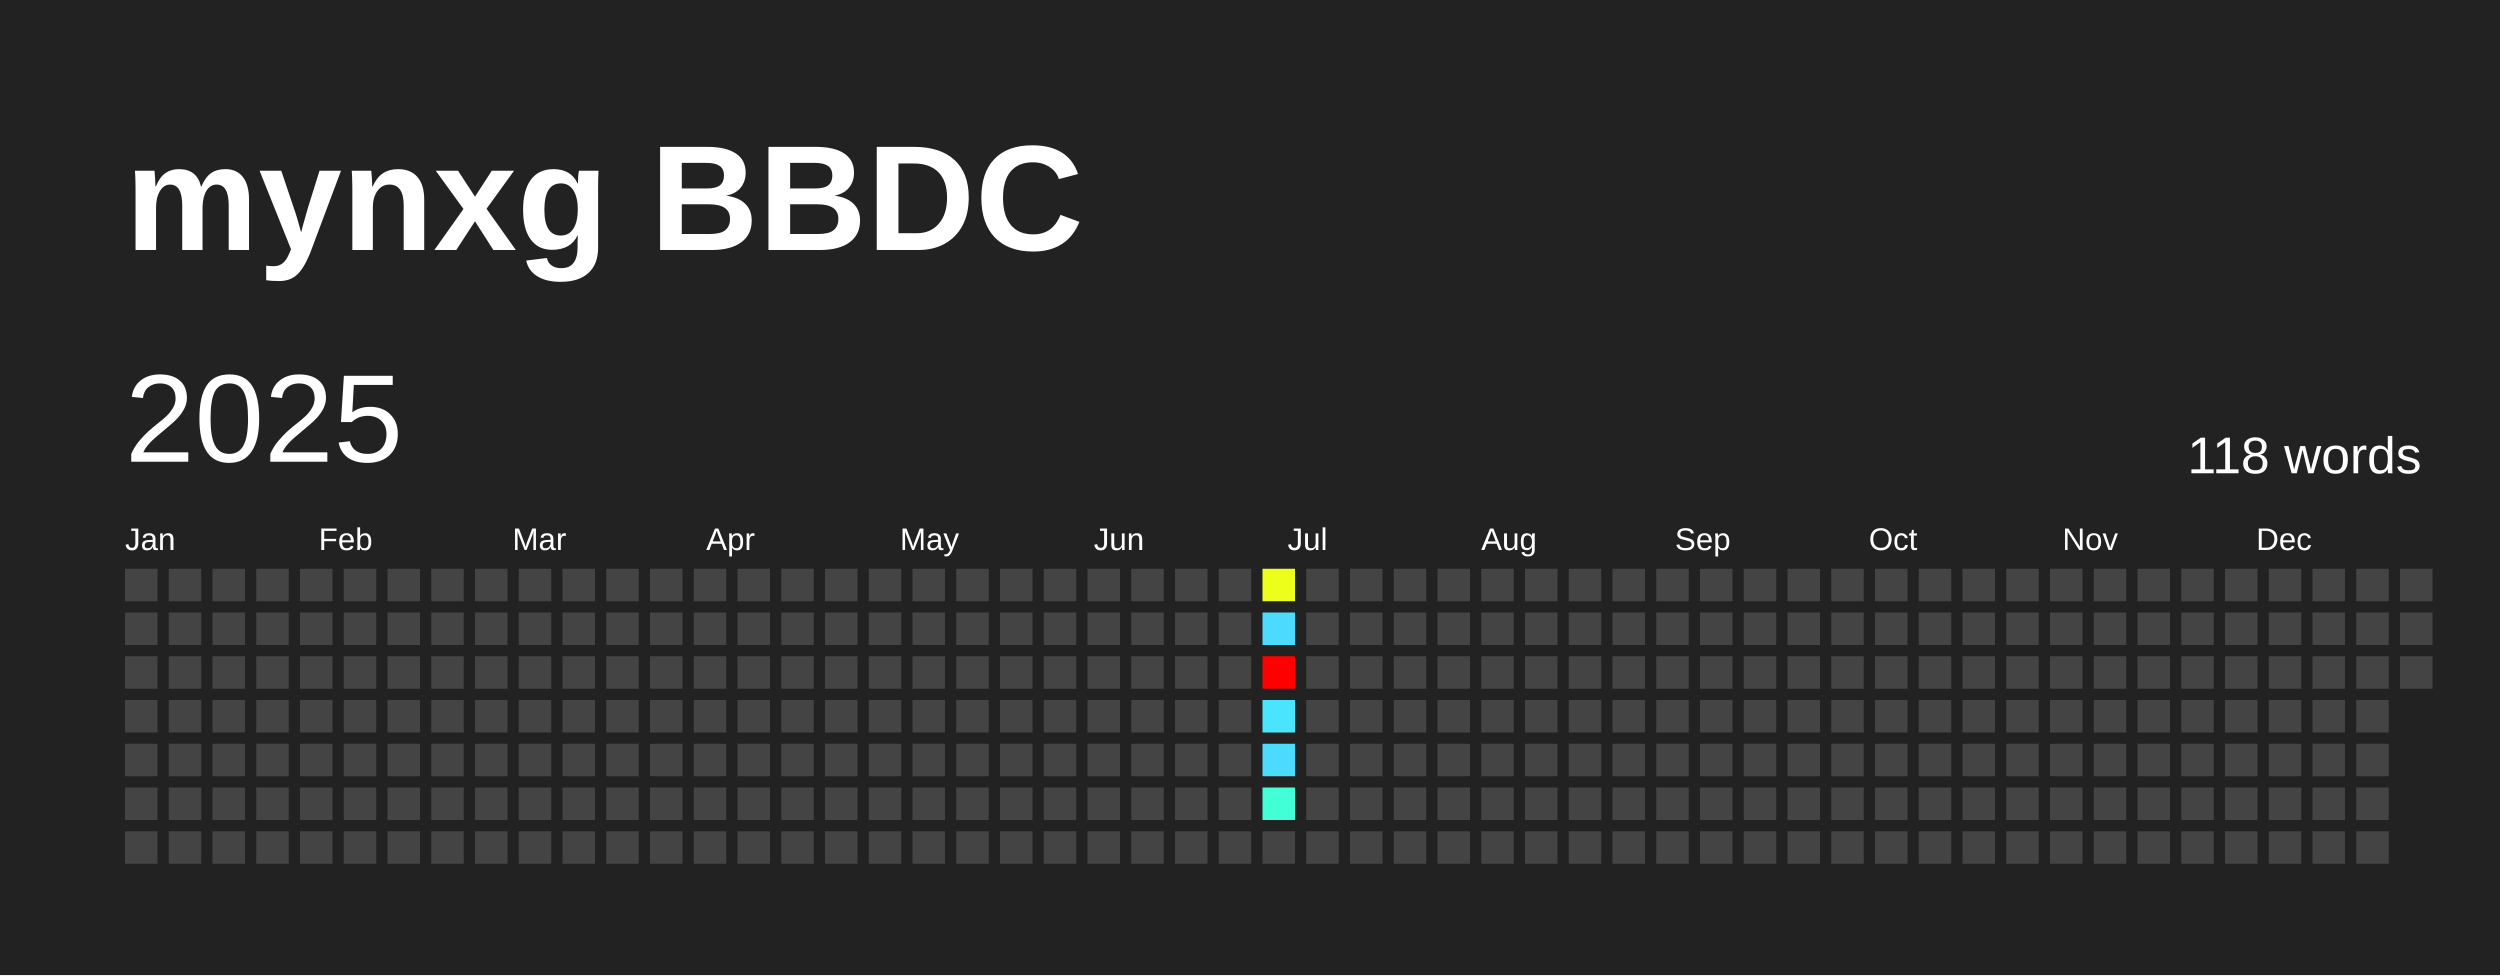
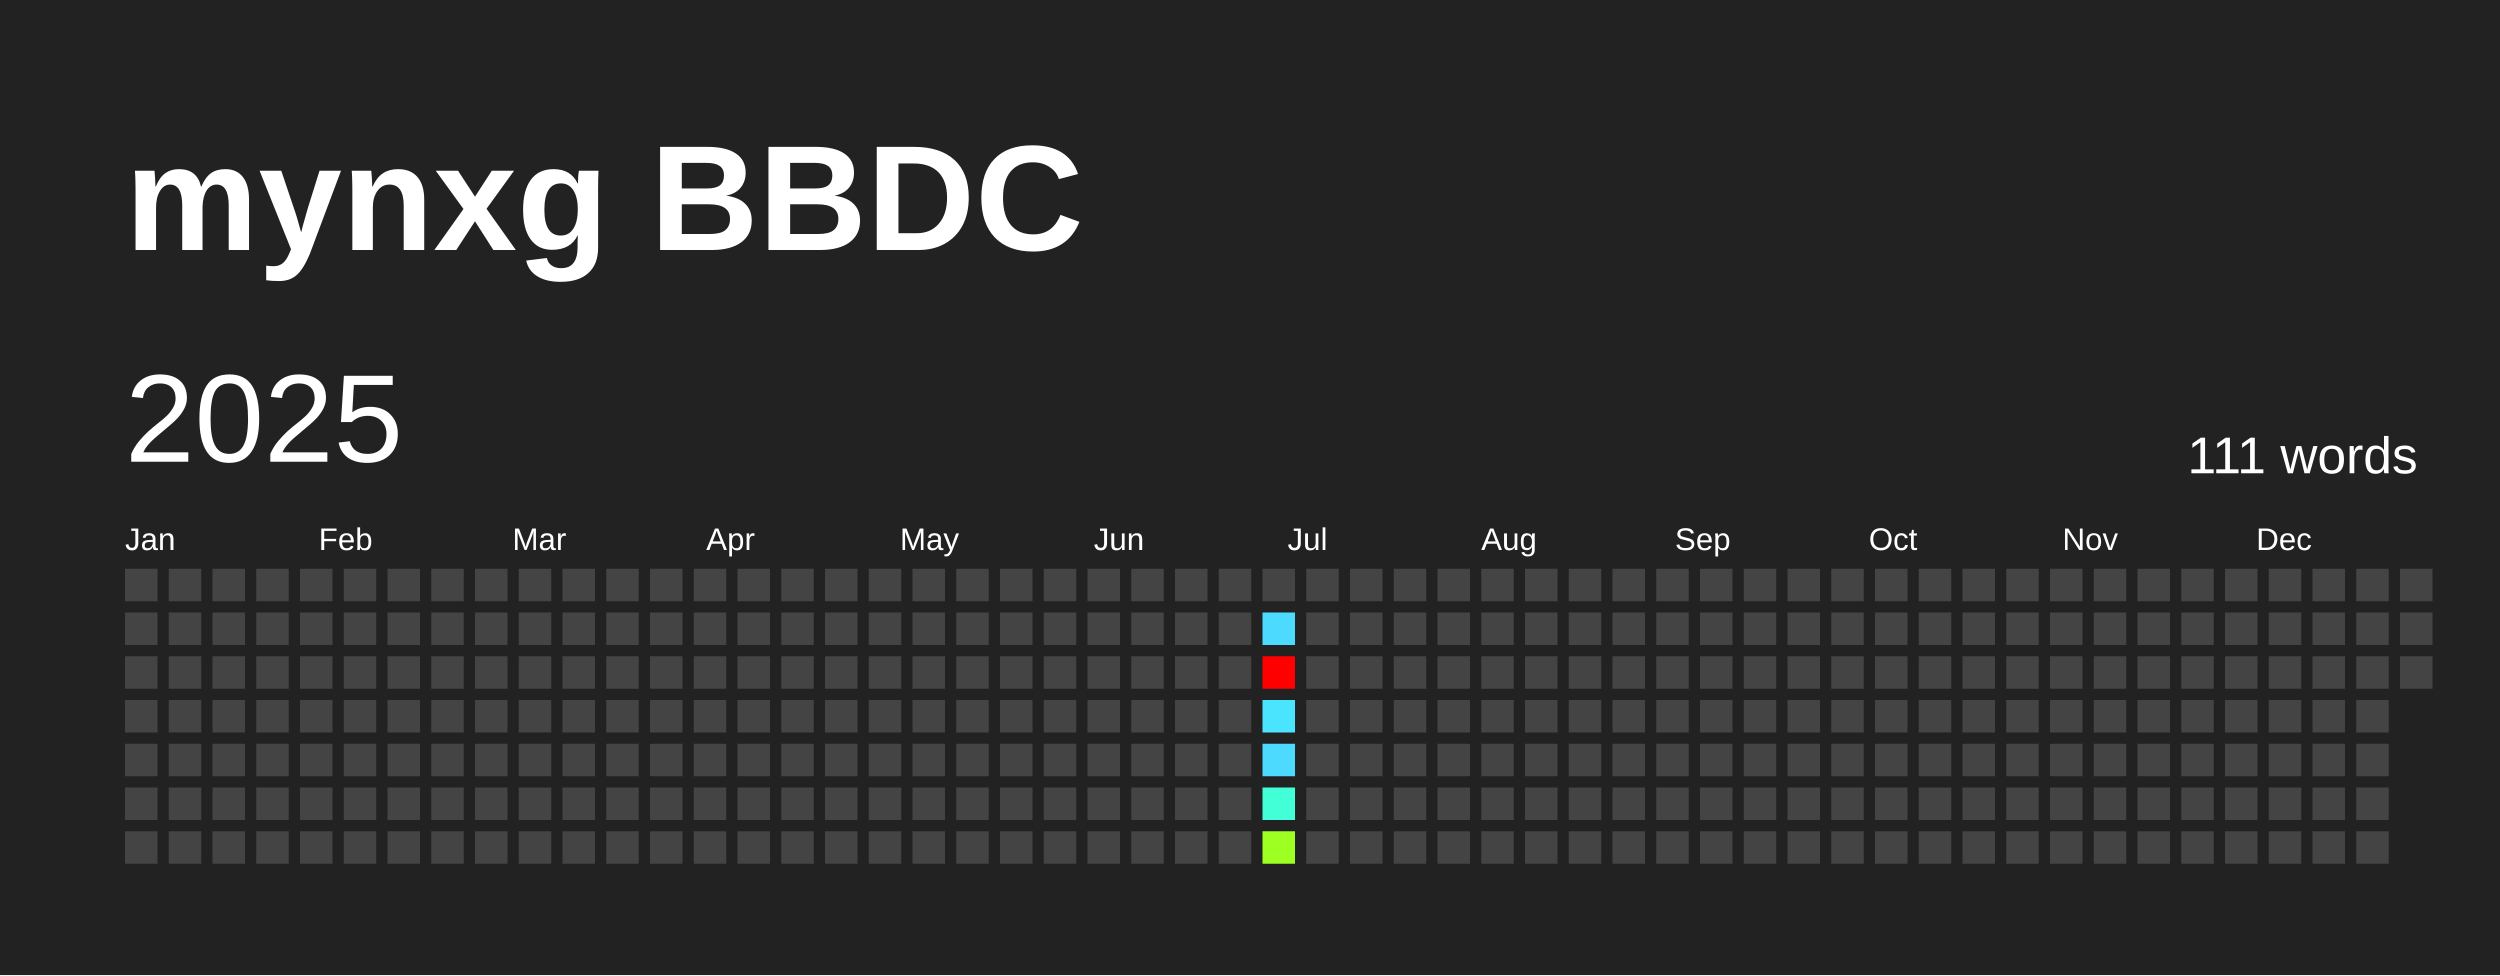
<svg xmlns="http://www.w3.org/2000/svg" baseProfile="full" height="78mm" version="1.1" viewBox="0,0,200,78" width="200mm">
  <defs />
  <rect fill="#222222" height="78" width="200" x="0" y="0" />
  <text fill="#FFFFFF" style="font-size:12px; font-family:Arial; font-weight:bold;" x="10" y="20">mynxg BBDC</text>
  <text dominant-baseline="hanging" fill="#FFFFFF" style="font-size:10.0px; font-family:Arial;" x="10" y="30">2025</text>
-   <text dominant-baseline="hanging" fill="#FFFFFF" style="font-size:4.125px; font-family:Arial;" x="175" y="35">118 words</text>
+   <text dominant-baseline="hanging" fill="#FFFFFF" style="font-size:4.125px; font-family:Arial;" x="175" y="35">111 words</text>
  <text fill="#FFFFFF" style="font-size:2.5px; font-family:Arial" x="10.0" y="44">Jan</text>
  <text fill="#FFFFFF" style="font-size:2.5px; font-family:Arial" x="25.5" y="44">Feb</text>
  <text fill="#FFFFFF" style="font-size:2.5px; font-family:Arial" x="41.0" y="44">Mar</text>
  <text fill="#FFFFFF" style="font-size:2.5px; font-family:Arial" x="56.5" y="44">Apr</text>
  <text fill="#FFFFFF" style="font-size:2.5px; font-family:Arial" x="72.0" y="44">May</text>
  <text fill="#FFFFFF" style="font-size:2.5px; font-family:Arial" x="87.5" y="44">Jun</text>
  <text fill="#FFFFFF" style="font-size:2.5px; font-family:Arial" x="103.0" y="44">Jul</text>
  <text fill="#FFFFFF" style="font-size:2.5px; font-family:Arial" x="118.5" y="44">Aug</text>
  <text fill="#FFFFFF" style="font-size:2.5px; font-family:Arial" x="134.0" y="44">Sep</text>
  <text fill="#FFFFFF" style="font-size:2.5px; font-family:Arial" x="149.5" y="44">Oct</text>
  <text fill="#FFFFFF" style="font-size:2.5px; font-family:Arial" x="165.0" y="44">Nov</text>
  <text fill="#FFFFFF" style="font-size:2.5px; font-family:Arial" x="180.5" y="44">Dec</text>
  <rect fill="#444444" height="2.6" width="2.6" x="10.0" y="45.5" />
  <rect fill="#444444" height="2.6" width="2.6" x="10.0" y="49.0" />
  <rect fill="#444444" height="2.6" width="2.6" x="10.0" y="52.5" />
  <rect fill="#444444" height="2.6" width="2.6" x="10.0" y="56.0" />
  <rect fill="#444444" height="2.6" width="2.6" x="10.0" y="59.5" />
  <rect fill="#444444" height="2.6" width="2.6" x="10.0" y="63.0" />
  <rect fill="#444444" height="2.6" width="2.6" x="10.0" y="66.5" />
  <rect fill="#444444" height="2.6" width="2.6" x="13.5" y="45.5" />
  <rect fill="#444444" height="2.6" width="2.6" x="13.5" y="49.0" />
  <rect fill="#444444" height="2.6" width="2.6" x="13.5" y="52.5" />
  <rect fill="#444444" height="2.6" width="2.6" x="13.5" y="56.0" />
  <rect fill="#444444" height="2.6" width="2.6" x="13.5" y="59.5" />
  <rect fill="#444444" height="2.6" width="2.6" x="13.5" y="63.0" />
  <rect fill="#444444" height="2.6" width="2.6" x="13.5" y="66.5" />
  <rect fill="#444444" height="2.6" width="2.6" x="17.0" y="45.5" />
  <rect fill="#444444" height="2.6" width="2.6" x="17.0" y="49.0" />
  <rect fill="#444444" height="2.6" width="2.6" x="17.0" y="52.5" />
  <rect fill="#444444" height="2.6" width="2.6" x="17.0" y="56.0" />
  <rect fill="#444444" height="2.6" width="2.6" x="17.0" y="59.5" />
  <rect fill="#444444" height="2.6" width="2.6" x="17.0" y="63.0" />
  <rect fill="#444444" height="2.6" width="2.6" x="17.0" y="66.5" />
  <rect fill="#444444" height="2.6" width="2.6" x="20.5" y="45.5" />
  <rect fill="#444444" height="2.6" width="2.6" x="20.5" y="49.0" />
  <rect fill="#444444" height="2.6" width="2.6" x="20.5" y="52.5" />
  <rect fill="#444444" height="2.6" width="2.6" x="20.5" y="56.0" />
  <rect fill="#444444" height="2.6" width="2.6" x="20.5" y="59.5" />
  <rect fill="#444444" height="2.6" width="2.6" x="20.5" y="63.0" />
  <rect fill="#444444" height="2.6" width="2.6" x="20.5" y="66.5" />
  <rect fill="#444444" height="2.6" width="2.6" x="24.0" y="45.5" />
  <rect fill="#444444" height="2.6" width="2.6" x="24.0" y="49.0" />
  <rect fill="#444444" height="2.6" width="2.6" x="24.0" y="52.5" />
  <rect fill="#444444" height="2.6" width="2.6" x="24.0" y="56.0" />
  <rect fill="#444444" height="2.6" width="2.6" x="24.0" y="59.5" />
  <rect fill="#444444" height="2.6" width="2.6" x="24.0" y="63.0" />
  <rect fill="#444444" height="2.6" width="2.6" x="24.0" y="66.5" />
  <rect fill="#444444" height="2.6" width="2.6" x="27.5" y="45.5" />
  <rect fill="#444444" height="2.6" width="2.6" x="27.5" y="49.0" />
  <rect fill="#444444" height="2.6" width="2.6" x="27.5" y="52.5" />
  <rect fill="#444444" height="2.6" width="2.6" x="27.5" y="56.0" />
  <rect fill="#444444" height="2.6" width="2.6" x="27.5" y="59.5" />
  <rect fill="#444444" height="2.6" width="2.6" x="27.5" y="63.0" />
  <rect fill="#444444" height="2.6" width="2.6" x="27.5" y="66.5" />
  <rect fill="#444444" height="2.6" width="2.6" x="31.0" y="45.5" />
  <rect fill="#444444" height="2.6" width="2.6" x="31.0" y="49.0" />
  <rect fill="#444444" height="2.6" width="2.6" x="31.0" y="52.5" />
  <rect fill="#444444" height="2.6" width="2.6" x="31.0" y="56.0" />
  <rect fill="#444444" height="2.6" width="2.6" x="31.0" y="59.5" />
  <rect fill="#444444" height="2.6" width="2.6" x="31.0" y="63.0" />
  <rect fill="#444444" height="2.6" width="2.6" x="31.0" y="66.5" />
  <rect fill="#444444" height="2.6" width="2.6" x="34.5" y="45.5" />
  <rect fill="#444444" height="2.6" width="2.6" x="34.5" y="49.0" />
  <rect fill="#444444" height="2.6" width="2.6" x="34.5" y="52.5" />
  <rect fill="#444444" height="2.6" width="2.6" x="34.5" y="56.0" />
  <rect fill="#444444" height="2.6" width="2.6" x="34.5" y="59.5" />
  <rect fill="#444444" height="2.6" width="2.6" x="34.5" y="63.0" />
  <rect fill="#444444" height="2.6" width="2.6" x="34.5" y="66.5" />
  <rect fill="#444444" height="2.6" width="2.6" x="38.0" y="45.5" />
  <rect fill="#444444" height="2.6" width="2.6" x="38.0" y="49.0" />
  <rect fill="#444444" height="2.6" width="2.6" x="38.0" y="52.5" />
  <rect fill="#444444" height="2.6" width="2.6" x="38.0" y="56.0" />
  <rect fill="#444444" height="2.6" width="2.6" x="38.0" y="59.5" />
  <rect fill="#444444" height="2.6" width="2.6" x="38.0" y="63.0" />
  <rect fill="#444444" height="2.6" width="2.6" x="38.0" y="66.5" />
  <rect fill="#444444" height="2.6" width="2.6" x="41.5" y="45.5" />
  <rect fill="#444444" height="2.6" width="2.6" x="41.5" y="49.0" />
  <rect fill="#444444" height="2.6" width="2.6" x="41.5" y="52.5" />
  <rect fill="#444444" height="2.6" width="2.6" x="41.5" y="56.0" />
  <rect fill="#444444" height="2.6" width="2.6" x="41.5" y="59.5" />
  <rect fill="#444444" height="2.6" width="2.6" x="41.5" y="63.0" />
  <rect fill="#444444" height="2.6" width="2.6" x="41.5" y="66.5" />
  <rect fill="#444444" height="2.6" width="2.6" x="45.0" y="45.5" />
  <rect fill="#444444" height="2.6" width="2.6" x="45.0" y="49.0" />
  <rect fill="#444444" height="2.6" width="2.6" x="45.0" y="52.5" />
  <rect fill="#444444" height="2.6" width="2.6" x="45.0" y="56.0" />
  <rect fill="#444444" height="2.6" width="2.6" x="45.0" y="59.5" />
  <rect fill="#444444" height="2.6" width="2.6" x="45.0" y="63.0" />
  <rect fill="#444444" height="2.6" width="2.6" x="45.0" y="66.5" />
  <rect fill="#444444" height="2.6" width="2.6" x="48.5" y="45.5" />
  <rect fill="#444444" height="2.6" width="2.6" x="48.5" y="49.0" />
  <rect fill="#444444" height="2.6" width="2.6" x="48.5" y="52.5" />
  <rect fill="#444444" height="2.6" width="2.6" x="48.5" y="56.0" />
  <rect fill="#444444" height="2.6" width="2.6" x="48.5" y="59.5" />
  <rect fill="#444444" height="2.6" width="2.6" x="48.5" y="63.0" />
  <rect fill="#444444" height="2.6" width="2.6" x="48.5" y="66.5" />
  <rect fill="#444444" height="2.6" width="2.6" x="52.0" y="45.5" />
  <rect fill="#444444" height="2.6" width="2.6" x="52.0" y="49.0" />
  <rect fill="#444444" height="2.6" width="2.6" x="52.0" y="52.5" />
  <rect fill="#444444" height="2.6" width="2.6" x="52.0" y="56.0" />
  <rect fill="#444444" height="2.6" width="2.6" x="52.0" y="59.5" />
  <rect fill="#444444" height="2.6" width="2.6" x="52.0" y="63.0" />
  <rect fill="#444444" height="2.6" width="2.6" x="52.0" y="66.5" />
  <rect fill="#444444" height="2.6" width="2.6" x="55.5" y="45.5" />
  <rect fill="#444444" height="2.6" width="2.6" x="55.5" y="49.0" />
  <rect fill="#444444" height="2.6" width="2.6" x="55.5" y="52.5" />
  <rect fill="#444444" height="2.6" width="2.6" x="55.5" y="56.0" />
  <rect fill="#444444" height="2.6" width="2.6" x="55.5" y="59.5" />
  <rect fill="#444444" height="2.6" width="2.6" x="55.5" y="63.0" />
  <rect fill="#444444" height="2.6" width="2.6" x="55.5" y="66.5" />
  <rect fill="#444444" height="2.6" width="2.6" x="59.0" y="45.5" />
  <rect fill="#444444" height="2.6" width="2.6" x="59.0" y="49.0" />
  <rect fill="#444444" height="2.6" width="2.6" x="59.0" y="52.5" />
  <rect fill="#444444" height="2.6" width="2.6" x="59.0" y="56.0" />
  <rect fill="#444444" height="2.6" width="2.6" x="59.0" y="59.5" />
  <rect fill="#444444" height="2.6" width="2.6" x="59.0" y="63.0" />
  <rect fill="#444444" height="2.6" width="2.6" x="59.0" y="66.5" />
  <rect fill="#444444" height="2.6" width="2.6" x="62.5" y="45.5" />
  <rect fill="#444444" height="2.6" width="2.6" x="62.5" y="49.0" />
  <rect fill="#444444" height="2.6" width="2.6" x="62.5" y="52.5" />
  <rect fill="#444444" height="2.6" width="2.6" x="62.5" y="56.0" />
  <rect fill="#444444" height="2.6" width="2.6" x="62.5" y="59.5" />
  <rect fill="#444444" height="2.6" width="2.6" x="62.5" y="63.0" />
  <rect fill="#444444" height="2.6" width="2.6" x="62.5" y="66.5" />
  <rect fill="#444444" height="2.6" width="2.6" x="66.0" y="45.5" />
  <rect fill="#444444" height="2.6" width="2.6" x="66.0" y="49.0" />
  <rect fill="#444444" height="2.6" width="2.6" x="66.0" y="52.5" />
  <rect fill="#444444" height="2.6" width="2.6" x="66.0" y="56.0" />
  <rect fill="#444444" height="2.6" width="2.6" x="66.0" y="59.5" />
  <rect fill="#444444" height="2.6" width="2.6" x="66.0" y="63.0" />
  <rect fill="#444444" height="2.6" width="2.6" x="66.0" y="66.5" />
  <rect fill="#444444" height="2.6" width="2.6" x="69.5" y="45.5" />
  <rect fill="#444444" height="2.6" width="2.6" x="69.5" y="49.0" />
  <rect fill="#444444" height="2.6" width="2.6" x="69.5" y="52.5" />
  <rect fill="#444444" height="2.6" width="2.6" x="69.5" y="56.0" />
  <rect fill="#444444" height="2.6" width="2.6" x="69.5" y="59.5" />
  <rect fill="#444444" height="2.6" width="2.6" x="69.5" y="63.0" />
  <rect fill="#444444" height="2.6" width="2.6" x="69.5" y="66.5" />
  <rect fill="#444444" height="2.6" width="2.6" x="73.0" y="45.5" />
  <rect fill="#444444" height="2.6" width="2.6" x="73.0" y="49.0" />
  <rect fill="#444444" height="2.6" width="2.6" x="73.0" y="52.5" />
  <rect fill="#444444" height="2.6" width="2.6" x="73.0" y="56.0" />
  <rect fill="#444444" height="2.6" width="2.6" x="73.0" y="59.5" />
  <rect fill="#444444" height="2.6" width="2.6" x="73.0" y="63.0" />
  <rect fill="#444444" height="2.6" width="2.6" x="73.0" y="66.5" />
  <rect fill="#444444" height="2.6" width="2.6" x="76.5" y="45.5" />
  <rect fill="#444444" height="2.6" width="2.6" x="76.5" y="49.0" />
  <rect fill="#444444" height="2.6" width="2.6" x="76.5" y="52.5" />
  <rect fill="#444444" height="2.6" width="2.6" x="76.5" y="56.0" />
  <rect fill="#444444" height="2.6" width="2.6" x="76.5" y="59.5" />
  <rect fill="#444444" height="2.6" width="2.6" x="76.5" y="63.0" />
  <rect fill="#444444" height="2.6" width="2.6" x="76.5" y="66.5" />
  <rect fill="#444444" height="2.6" width="2.6" x="80.0" y="45.5" />
  <rect fill="#444444" height="2.6" width="2.6" x="80.0" y="49.0" />
  <rect fill="#444444" height="2.6" width="2.6" x="80.0" y="52.5" />
  <rect fill="#444444" height="2.6" width="2.6" x="80.0" y="56.0" />
  <rect fill="#444444" height="2.6" width="2.6" x="80.0" y="59.5" />
  <rect fill="#444444" height="2.6" width="2.6" x="80.0" y="63.0" />
  <rect fill="#444444" height="2.6" width="2.6" x="80.0" y="66.5" />
  <rect fill="#444444" height="2.6" width="2.6" x="83.5" y="45.5" />
  <rect fill="#444444" height="2.6" width="2.6" x="83.5" y="49.0" />
  <rect fill="#444444" height="2.6" width="2.6" x="83.5" y="52.5" />
  <rect fill="#444444" height="2.6" width="2.6" x="83.5" y="56.0" />
  <rect fill="#444444" height="2.6" width="2.6" x="83.5" y="59.5" />
  <rect fill="#444444" height="2.6" width="2.6" x="83.5" y="63.0" />
  <rect fill="#444444" height="2.6" width="2.6" x="83.5" y="66.5" />
  <rect fill="#444444" height="2.6" width="2.6" x="87.0" y="45.5" />
  <rect fill="#444444" height="2.6" width="2.6" x="87.0" y="49.0" />
  <rect fill="#444444" height="2.6" width="2.6" x="87.0" y="52.5" />
  <rect fill="#444444" height="2.6" width="2.6" x="87.0" y="56.0" />
  <rect fill="#444444" height="2.6" width="2.6" x="87.0" y="59.5" />
  <rect fill="#444444" height="2.6" width="2.6" x="87.0" y="63.0" />
  <rect fill="#444444" height="2.6" width="2.6" x="87.0" y="66.5" />
  <rect fill="#444444" height="2.6" width="2.6" x="90.5" y="45.5" />
  <rect fill="#444444" height="2.6" width="2.6" x="90.5" y="49.0" />
  <rect fill="#444444" height="2.6" width="2.6" x="90.5" y="52.5" />
  <rect fill="#444444" height="2.6" width="2.6" x="90.5" y="56.0" />
  <rect fill="#444444" height="2.6" width="2.6" x="90.5" y="59.5" />
  <rect fill="#444444" height="2.6" width="2.6" x="90.5" y="63.0" />
  <rect fill="#444444" height="2.6" width="2.6" x="90.5" y="66.5" />
  <rect fill="#444444" height="2.6" width="2.6" x="94.0" y="45.5" />
  <rect fill="#444444" height="2.6" width="2.6" x="94.0" y="49.0" />
  <rect fill="#444444" height="2.6" width="2.6" x="94.0" y="52.5" />
  <rect fill="#444444" height="2.6" width="2.6" x="94.0" y="56.0" />
  <rect fill="#444444" height="2.6" width="2.6" x="94.0" y="59.5" />
  <rect fill="#444444" height="2.6" width="2.6" x="94.0" y="63.0" />
  <rect fill="#444444" height="2.6" width="2.6" x="94.0" y="66.5" />
  <rect fill="#444444" height="2.6" width="2.6" x="97.5" y="45.5" />
  <rect fill="#444444" height="2.6" width="2.6" x="97.5" y="49.0" />
  <rect fill="#444444" height="2.6" width="2.6" x="97.5" y="52.5" />
  <rect fill="#444444" height="2.6" width="2.6" x="97.5" y="56.0" />
  <rect fill="#444444" height="2.6" width="2.6" x="97.5" y="59.5" />
  <rect fill="#444444" height="2.6" width="2.6" x="97.5" y="63.0" />
  <rect fill="#444444" height="2.6" width="2.6" x="97.5" y="66.5" />
-   <rect fill="#ecff1a" height="2.6" width="2.6" x="101.0" y="45.5" />
+   <rect fill="#444444" height="2.6" width="2.6" x="101.0" y="45.5" />
  <rect fill="#4cdbff" height="2.6" width="2.6" x="101.0" y="49.0" />
  <rect fill="red" height="2.6" width="2.6" x="101.0" y="52.5" />
  <rect fill="#4be4ff" height="2.6" width="2.6" x="101.0" y="56.0" />
  <rect fill="#4cdbff" height="2.6" width="2.6" x="101.0" y="59.5" />
  <rect fill="#42ffd7" height="2.6" width="2.6" x="101.0" y="63.0" />
-   <rect fill="#444444" height="2.6" width="2.6" x="101.0" y="66.5" />
+   <rect fill="#9dff22" height="2.6" width="2.6" x="101.0" y="66.5" />
  <rect fill="#444444" height="2.6" width="2.6" x="104.5" y="45.5" />
  <rect fill="#444444" height="2.6" width="2.6" x="104.5" y="49.0" />
  <rect fill="#444444" height="2.6" width="2.6" x="104.5" y="52.5" />
  <rect fill="#444444" height="2.6" width="2.6" x="104.5" y="56.0" />
  <rect fill="#444444" height="2.6" width="2.6" x="104.5" y="59.5" />
  <rect fill="#444444" height="2.6" width="2.6" x="104.5" y="63.0" />
  <rect fill="#444444" height="2.6" width="2.6" x="104.5" y="66.5" />
  <rect fill="#444444" height="2.6" width="2.6" x="108.0" y="45.5" />
  <rect fill="#444444" height="2.6" width="2.6" x="108.0" y="49.0" />
  <rect fill="#444444" height="2.6" width="2.6" x="108.0" y="52.5" />
  <rect fill="#444444" height="2.6" width="2.6" x="108.0" y="56.0" />
  <rect fill="#444444" height="2.6" width="2.6" x="108.0" y="59.5" />
  <rect fill="#444444" height="2.6" width="2.6" x="108.0" y="63.0" />
  <rect fill="#444444" height="2.6" width="2.6" x="108.0" y="66.5" />
  <rect fill="#444444" height="2.6" width="2.6" x="111.5" y="45.5" />
  <rect fill="#444444" height="2.6" width="2.6" x="111.5" y="49.0" />
  <rect fill="#444444" height="2.6" width="2.6" x="111.5" y="52.5" />
  <rect fill="#444444" height="2.6" width="2.6" x="111.5" y="56.0" />
  <rect fill="#444444" height="2.6" width="2.6" x="111.5" y="59.5" />
  <rect fill="#444444" height="2.6" width="2.6" x="111.5" y="63.0" />
  <rect fill="#444444" height="2.6" width="2.6" x="111.5" y="66.5" />
  <rect fill="#444444" height="2.6" width="2.6" x="115.0" y="45.5" />
  <rect fill="#444444" height="2.6" width="2.6" x="115.0" y="49.0" />
  <rect fill="#444444" height="2.6" width="2.6" x="115.0" y="52.5" />
  <rect fill="#444444" height="2.6" width="2.6" x="115.0" y="56.0" />
  <rect fill="#444444" height="2.6" width="2.6" x="115.0" y="59.5" />
  <rect fill="#444444" height="2.6" width="2.6" x="115.0" y="63.0" />
  <rect fill="#444444" height="2.6" width="2.6" x="115.0" y="66.5" />
  <rect fill="#444444" height="2.6" width="2.6" x="118.5" y="45.5" />
  <rect fill="#444444" height="2.6" width="2.6" x="118.5" y="49.0" />
  <rect fill="#444444" height="2.6" width="2.6" x="118.5" y="52.5" />
  <rect fill="#444444" height="2.6" width="2.6" x="118.5" y="56.0" />
  <rect fill="#444444" height="2.6" width="2.6" x="118.5" y="59.5" />
  <rect fill="#444444" height="2.6" width="2.6" x="118.5" y="63.0" />
  <rect fill="#444444" height="2.6" width="2.6" x="118.5" y="66.5" />
  <rect fill="#444444" height="2.6" width="2.6" x="122.0" y="45.5" />
  <rect fill="#444444" height="2.6" width="2.6" x="122.0" y="49.0" />
  <rect fill="#444444" height="2.6" width="2.6" x="122.0" y="52.5" />
  <rect fill="#444444" height="2.6" width="2.6" x="122.0" y="56.0" />
  <rect fill="#444444" height="2.6" width="2.6" x="122.0" y="59.5" />
  <rect fill="#444444" height="2.6" width="2.6" x="122.0" y="63.0" />
  <rect fill="#444444" height="2.6" width="2.6" x="122.0" y="66.5" />
  <rect fill="#444444" height="2.6" width="2.6" x="125.5" y="45.5" />
  <rect fill="#444444" height="2.6" width="2.6" x="125.5" y="49.0" />
  <rect fill="#444444" height="2.6" width="2.6" x="125.5" y="52.5" />
  <rect fill="#444444" height="2.6" width="2.6" x="125.5" y="56.0" />
  <rect fill="#444444" height="2.6" width="2.6" x="125.5" y="59.5" />
  <rect fill="#444444" height="2.6" width="2.6" x="125.5" y="63.0" />
  <rect fill="#444444" height="2.6" width="2.6" x="125.5" y="66.5" />
  <rect fill="#444444" height="2.6" width="2.6" x="129.0" y="45.5" />
  <rect fill="#444444" height="2.6" width="2.6" x="129.0" y="49.0" />
  <rect fill="#444444" height="2.6" width="2.6" x="129.0" y="52.5" />
  <rect fill="#444444" height="2.6" width="2.6" x="129.0" y="56.0" />
  <rect fill="#444444" height="2.6" width="2.6" x="129.0" y="59.5" />
  <rect fill="#444444" height="2.6" width="2.6" x="129.0" y="63.0" />
  <rect fill="#444444" height="2.6" width="2.6" x="129.0" y="66.5" />
  <rect fill="#444444" height="2.6" width="2.6" x="132.5" y="45.5" />
  <rect fill="#444444" height="2.6" width="2.6" x="132.5" y="49.0" />
  <rect fill="#444444" height="2.6" width="2.6" x="132.5" y="52.5" />
  <rect fill="#444444" height="2.6" width="2.6" x="132.5" y="56.0" />
  <rect fill="#444444" height="2.6" width="2.6" x="132.5" y="59.5" />
  <rect fill="#444444" height="2.6" width="2.6" x="132.5" y="63.0" />
  <rect fill="#444444" height="2.6" width="2.6" x="132.5" y="66.5" />
  <rect fill="#444444" height="2.6" width="2.6" x="136.0" y="45.5" />
  <rect fill="#444444" height="2.6" width="2.6" x="136.0" y="49.0" />
  <rect fill="#444444" height="2.6" width="2.6" x="136.0" y="52.5" />
  <rect fill="#444444" height="2.6" width="2.6" x="136.0" y="56.0" />
  <rect fill="#444444" height="2.6" width="2.6" x="136.0" y="59.5" />
  <rect fill="#444444" height="2.6" width="2.6" x="136.0" y="63.0" />
  <rect fill="#444444" height="2.6" width="2.6" x="136.0" y="66.5" />
  <rect fill="#444444" height="2.6" width="2.6" x="139.5" y="45.5" />
  <rect fill="#444444" height="2.6" width="2.6" x="139.5" y="49.0" />
  <rect fill="#444444" height="2.6" width="2.6" x="139.5" y="52.5" />
  <rect fill="#444444" height="2.6" width="2.6" x="139.5" y="56.0" />
  <rect fill="#444444" height="2.6" width="2.6" x="139.5" y="59.5" />
  <rect fill="#444444" height="2.6" width="2.6" x="139.5" y="63.0" />
  <rect fill="#444444" height="2.6" width="2.6" x="139.5" y="66.5" />
  <rect fill="#444444" height="2.6" width="2.6" x="143.0" y="45.5" />
  <rect fill="#444444" height="2.6" width="2.6" x="143.0" y="49.0" />
  <rect fill="#444444" height="2.6" width="2.6" x="143.0" y="52.5" />
  <rect fill="#444444" height="2.6" width="2.6" x="143.0" y="56.0" />
  <rect fill="#444444" height="2.6" width="2.6" x="143.0" y="59.5" />
  <rect fill="#444444" height="2.6" width="2.6" x="143.0" y="63.0" />
  <rect fill="#444444" height="2.6" width="2.6" x="143.0" y="66.5" />
  <rect fill="#444444" height="2.6" width="2.6" x="146.5" y="45.5" />
  <rect fill="#444444" height="2.6" width="2.6" x="146.5" y="49.0" />
  <rect fill="#444444" height="2.6" width="2.6" x="146.5" y="52.5" />
  <rect fill="#444444" height="2.6" width="2.6" x="146.5" y="56.0" />
  <rect fill="#444444" height="2.6" width="2.6" x="146.5" y="59.5" />
  <rect fill="#444444" height="2.6" width="2.6" x="146.5" y="63.0" />
  <rect fill="#444444" height="2.6" width="2.6" x="146.5" y="66.5" />
  <rect fill="#444444" height="2.6" width="2.6" x="150.0" y="45.5" />
  <rect fill="#444444" height="2.6" width="2.6" x="150.0" y="49.0" />
  <rect fill="#444444" height="2.6" width="2.6" x="150.0" y="52.5" />
  <rect fill="#444444" height="2.6" width="2.6" x="150.0" y="56.0" />
  <rect fill="#444444" height="2.6" width="2.6" x="150.0" y="59.5" />
  <rect fill="#444444" height="2.6" width="2.6" x="150.0" y="63.0" />
  <rect fill="#444444" height="2.6" width="2.6" x="150.0" y="66.5" />
  <rect fill="#444444" height="2.6" width="2.6" x="153.5" y="45.5" />
  <rect fill="#444444" height="2.6" width="2.6" x="153.5" y="49.0" />
  <rect fill="#444444" height="2.6" width="2.6" x="153.5" y="52.5" />
  <rect fill="#444444" height="2.6" width="2.6" x="153.5" y="56.0" />
  <rect fill="#444444" height="2.6" width="2.6" x="153.5" y="59.5" />
  <rect fill="#444444" height="2.6" width="2.6" x="153.5" y="63.0" />
  <rect fill="#444444" height="2.6" width="2.6" x="153.5" y="66.5" />
  <rect fill="#444444" height="2.6" width="2.6" x="157.0" y="45.5" />
  <rect fill="#444444" height="2.6" width="2.6" x="157.0" y="49.0" />
  <rect fill="#444444" height="2.6" width="2.6" x="157.0" y="52.5" />
  <rect fill="#444444" height="2.6" width="2.6" x="157.0" y="56.0" />
  <rect fill="#444444" height="2.6" width="2.6" x="157.0" y="59.5" />
  <rect fill="#444444" height="2.6" width="2.6" x="157.0" y="63.0" />
  <rect fill="#444444" height="2.6" width="2.6" x="157.0" y="66.5" />
  <rect fill="#444444" height="2.6" width="2.6" x="160.5" y="45.5" />
  <rect fill="#444444" height="2.6" width="2.6" x="160.5" y="49.0" />
  <rect fill="#444444" height="2.6" width="2.6" x="160.5" y="52.5" />
  <rect fill="#444444" height="2.6" width="2.6" x="160.5" y="56.0" />
  <rect fill="#444444" height="2.6" width="2.6" x="160.5" y="59.5" />
  <rect fill="#444444" height="2.6" width="2.6" x="160.5" y="63.0" />
  <rect fill="#444444" height="2.6" width="2.6" x="160.5" y="66.5" />
  <rect fill="#444444" height="2.6" width="2.6" x="164.0" y="45.5" />
  <rect fill="#444444" height="2.6" width="2.6" x="164.0" y="49.0" />
  <rect fill="#444444" height="2.6" width="2.6" x="164.0" y="52.5" />
  <rect fill="#444444" height="2.6" width="2.6" x="164.0" y="56.0" />
  <rect fill="#444444" height="2.6" width="2.6" x="164.0" y="59.5" />
  <rect fill="#444444" height="2.6" width="2.6" x="164.0" y="63.0" />
  <rect fill="#444444" height="2.6" width="2.6" x="164.0" y="66.5" />
  <rect fill="#444444" height="2.6" width="2.6" x="167.5" y="45.5" />
  <rect fill="#444444" height="2.6" width="2.6" x="167.5" y="49.0" />
  <rect fill="#444444" height="2.6" width="2.6" x="167.5" y="52.5" />
  <rect fill="#444444" height="2.6" width="2.6" x="167.5" y="56.0" />
  <rect fill="#444444" height="2.6" width="2.6" x="167.5" y="59.5" />
  <rect fill="#444444" height="2.6" width="2.6" x="167.5" y="63.0" />
  <rect fill="#444444" height="2.6" width="2.6" x="167.5" y="66.5" />
  <rect fill="#444444" height="2.6" width="2.6" x="171.0" y="45.5" />
  <rect fill="#444444" height="2.6" width="2.6" x="171.0" y="49.0" />
  <rect fill="#444444" height="2.6" width="2.6" x="171.0" y="52.5" />
  <rect fill="#444444" height="2.6" width="2.6" x="171.0" y="56.0" />
  <rect fill="#444444" height="2.6" width="2.6" x="171.0" y="59.5" />
  <rect fill="#444444" height="2.6" width="2.6" x="171.0" y="63.0" />
  <rect fill="#444444" height="2.6" width="2.6" x="171.0" y="66.5" />
  <rect fill="#444444" height="2.6" width="2.6" x="174.5" y="45.5" />
  <rect fill="#444444" height="2.6" width="2.6" x="174.5" y="49.0" />
  <rect fill="#444444" height="2.6" width="2.6" x="174.5" y="52.5" />
  <rect fill="#444444" height="2.6" width="2.6" x="174.5" y="56.0" />
  <rect fill="#444444" height="2.6" width="2.6" x="174.5" y="59.5" />
  <rect fill="#444444" height="2.6" width="2.6" x="174.5" y="63.0" />
  <rect fill="#444444" height="2.6" width="2.6" x="174.5" y="66.5" />
  <rect fill="#444444" height="2.6" width="2.6" x="178.0" y="45.5" />
  <rect fill="#444444" height="2.6" width="2.6" x="178.0" y="49.0" />
  <rect fill="#444444" height="2.6" width="2.6" x="178.0" y="52.5" />
  <rect fill="#444444" height="2.6" width="2.6" x="178.0" y="56.0" />
  <rect fill="#444444" height="2.6" width="2.6" x="178.0" y="59.5" />
  <rect fill="#444444" height="2.6" width="2.6" x="178.0" y="63.0" />
  <rect fill="#444444" height="2.6" width="2.6" x="178.0" y="66.5" />
  <rect fill="#444444" height="2.6" width="2.6" x="181.5" y="45.5" />
  <rect fill="#444444" height="2.6" width="2.6" x="181.5" y="49.0" />
  <rect fill="#444444" height="2.6" width="2.6" x="181.5" y="52.5" />
  <rect fill="#444444" height="2.6" width="2.6" x="181.5" y="56.0" />
  <rect fill="#444444" height="2.6" width="2.6" x="181.5" y="59.5" />
  <rect fill="#444444" height="2.6" width="2.6" x="181.5" y="63.0" />
  <rect fill="#444444" height="2.6" width="2.6" x="181.5" y="66.5" />
  <rect fill="#444444" height="2.6" width="2.6" x="185.0" y="45.5" />
  <rect fill="#444444" height="2.6" width="2.6" x="185.0" y="49.0" />
  <rect fill="#444444" height="2.6" width="2.6" x="185.0" y="52.5" />
  <rect fill="#444444" height="2.6" width="2.6" x="185.0" y="56.0" />
  <rect fill="#444444" height="2.6" width="2.6" x="185.0" y="59.5" />
  <rect fill="#444444" height="2.6" width="2.6" x="185.0" y="63.0" />
  <rect fill="#444444" height="2.6" width="2.6" x="185.0" y="66.5" />
  <rect fill="#444444" height="2.6" width="2.6" x="188.5" y="45.5" />
  <rect fill="#444444" height="2.6" width="2.6" x="188.5" y="49.0" />
  <rect fill="#444444" height="2.6" width="2.6" x="188.5" y="52.5" />
  <rect fill="#444444" height="2.6" width="2.6" x="188.5" y="56.0" />
  <rect fill="#444444" height="2.6" width="2.6" x="188.5" y="59.5" />
  <rect fill="#444444" height="2.6" width="2.6" x="188.5" y="63.0" />
  <rect fill="#444444" height="2.6" width="2.6" x="188.5" y="66.5" />
  <rect fill="#444444" height="2.6" width="2.6" x="192.0" y="45.5" />
  <rect fill="#444444" height="2.6" width="2.6" x="192.0" y="49.0" />
  <rect fill="#444444" height="2.6" width="2.6" x="192.0" y="52.5" />
</svg>
